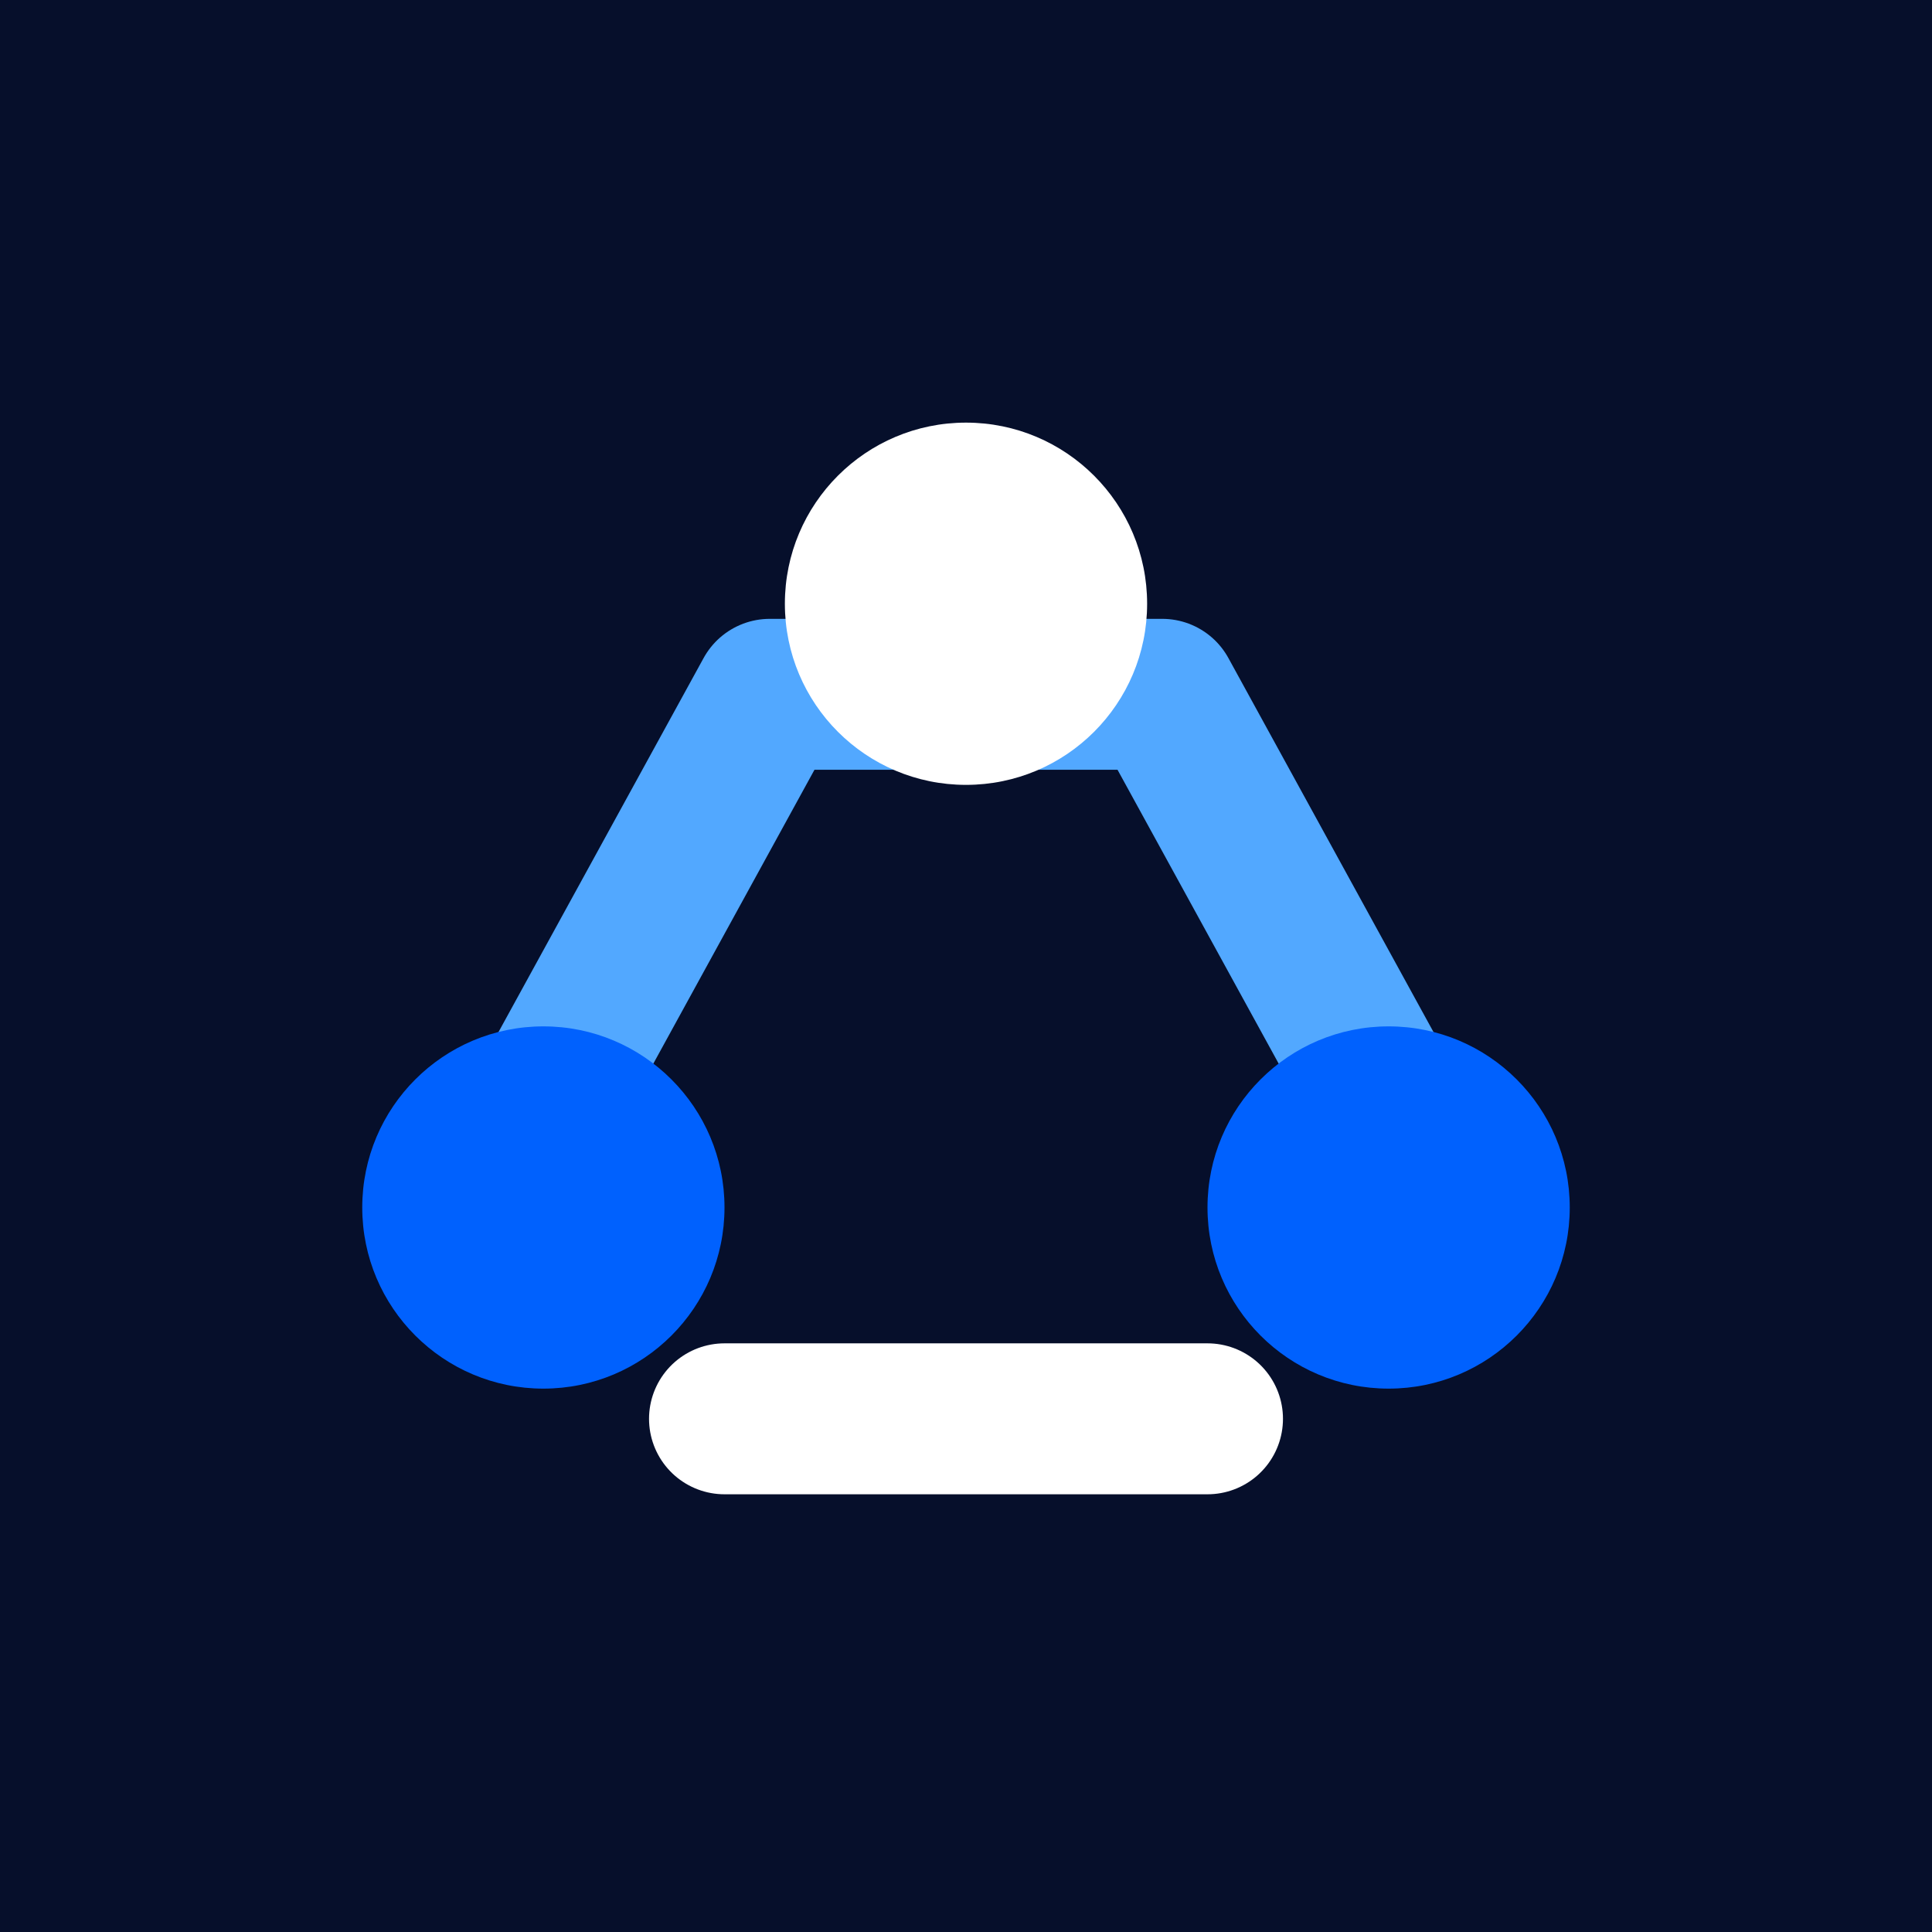
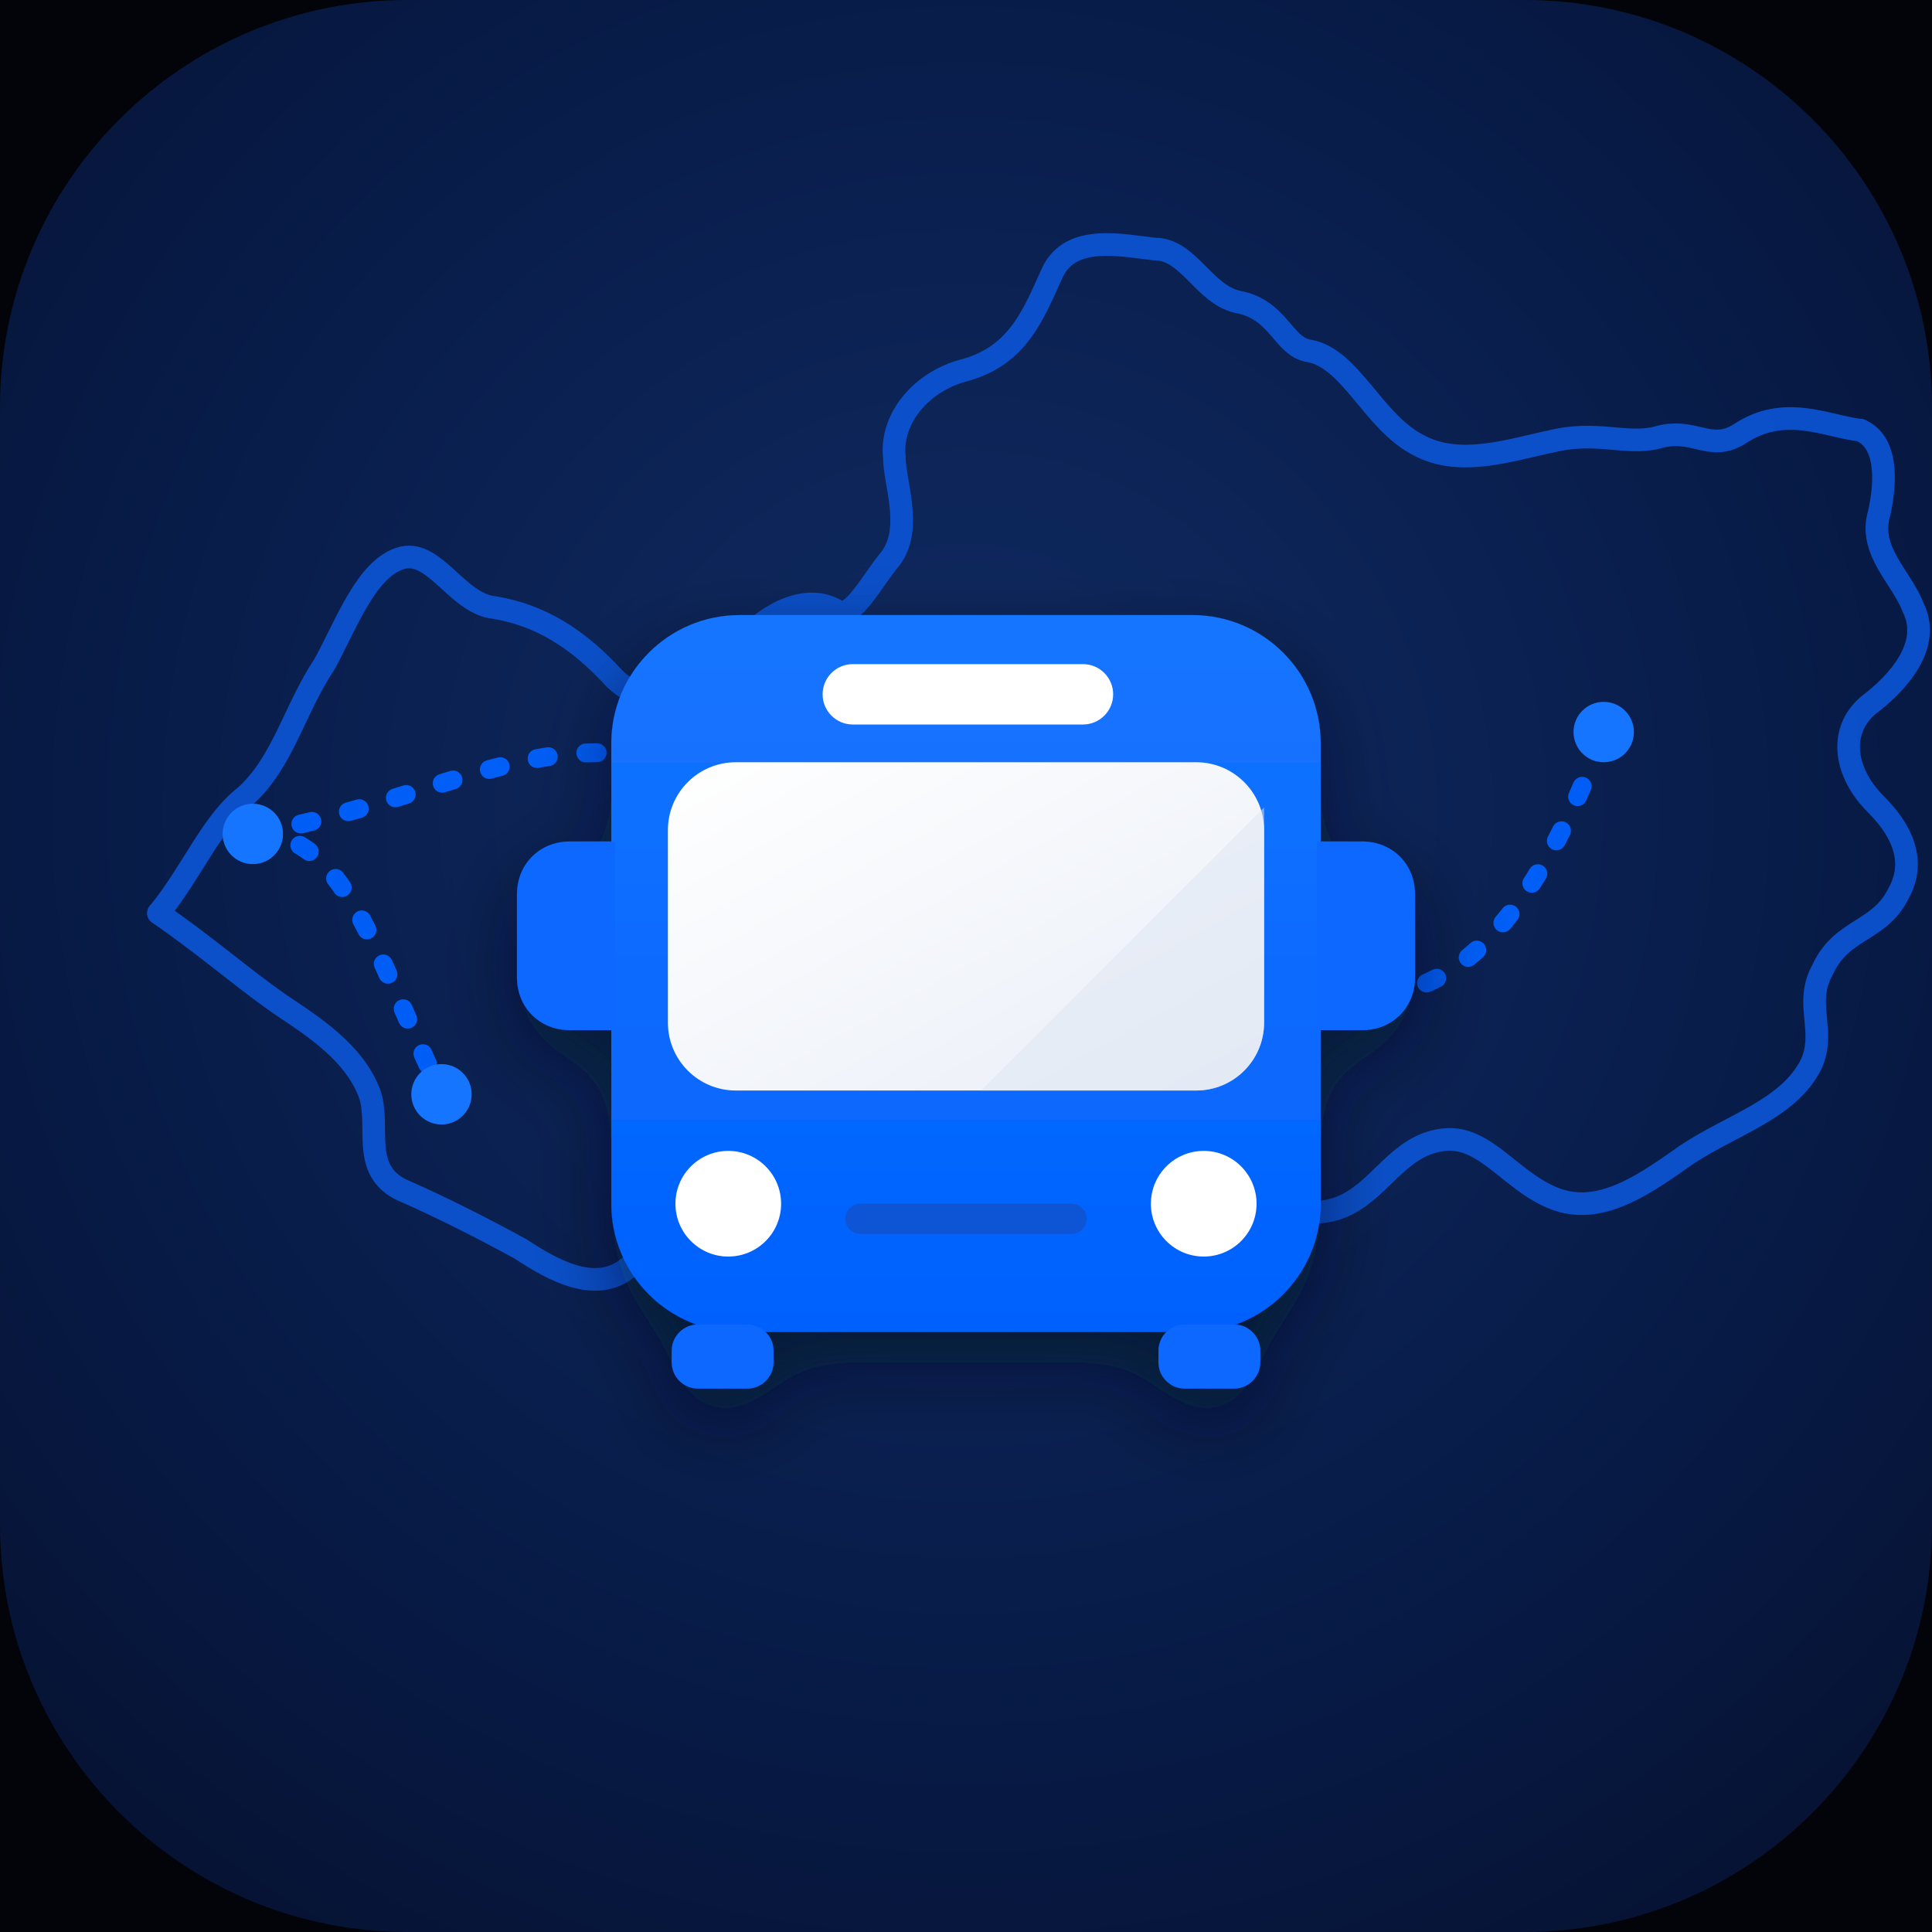
- <svg xmlns="http://www.w3.org/2000/svg" viewBox="0 0 64 64" role="img" aria-label="Andalucia Transit icon">
-   <rect width="64" height="64" fill="#060f2b" />
-   <path d="M17 38.5 25.5 23h13L47 38.5" fill="none" stroke="#52a8ff" stroke-width="5" stroke-linecap="round" stroke-linejoin="round" />
-   <circle cx="18" cy="40" r="6" fill="#0061fe" />
-   <circle cx="32" cy="20" r="6" fill="#ffffff" />
-   <circle cx="46" cy="40" r="6" fill="#0061fe" />
-   <path d="M24 47h16" stroke="#ffffff" stroke-width="5" stroke-linecap="round" />
+ <svg xmlns="http://www.w3.org/2000/svg" viewBox="0 0 512 512" role="img" aria-label="Andalucia Transit icon">
+   <defs>
+     <radialGradient id="background" cx="50%" cy="42%" r="78%">
+       <stop offset="0%" stop-color="#102b63" />
+       <stop offset="62%" stop-color="#071a45" />
+       <stop offset="100%" stop-color="#060f2b" />
+     </radialGradient>
+     <linearGradient id="bus-body" x1="0" y1="0" x2="0" y2="1">
+       <stop offset="0%" stop-color="#1675ff" />
+       <stop offset="100%" stop-color="#0061fe" />
+     </linearGradient>
+     <linearGradient id="windshield" x1="0" y1="0" x2="1" y2="1">
+       <stop offset="0%" stop-color="#ffffff" />
+       <stop offset="100%" stop-color="#e9eef7" />
+     </linearGradient>
+     <filter id="bus-shadow" x="-30%" y="-30%" width="160%" height="160%">
+       <feDropShadow dx="0" dy="8" stdDeviation="10" flood-color="#02091c" flood-opacity=".55" />
+     </filter>
+   </defs>
+   <rect id="canvas" width="512" height="512" fill="#02040a" />
+   <rect width="512" height="512" rx="108" fill="url(#background)" />
+   <g id="andalucia-outline" fill="none" stroke="#0b54d4" stroke-width="6" stroke-linecap="round" stroke-linejoin="round" opacity=".92">
+     <path d="M42 242       C51 231 56 218 65 211       C75 202 78 188 86 176       C92 165 97 151 106 148       C115 145 121 160 131 161       C143 163 153 169 163 180       C175 191 187 181 194 173       C203 162 214 157 222 162       C226 164 231 154 236 148       C242 140 237 128 237 121       C236 111 244 101 256 98       C270 94 274 83 279 72       C284 62 297 65 306 66       C315 66 319 78 328 80       C339 82 340 92 347 93       C358 95 364 112 376 118       C387 124 401 119 411 117       C423 114 431 118 439 116       C449 113 453 120 461 115       C473 107 484 113 493 114" />
+     <path d="M493 114       C500 117 500 127 498 136       C495 146 504 153 507 161       C512 171 503 181 495 187       C487 194 489 205 497 213       C506 222 507 230 503 237       C498 247 488 246 483 257       C478 266 484 273 480 282       C474 294 459 298 447 306       C437 313 425 322 413 318       C401 314 394 301 383 302       C372 303 367 313 359 318       C350 324 339 321 328 315       C318 310 310 316 300 319       C287 323 274 320 260 315       C249 311 238 316 227 322       C214 329 202 327 191 323       C180 319 174 331 165 337       C157 342 147 337 138 331       C127 325 117 320 108 316       C95 311 101 299 98 290       C94 279 83 272 74 266       C64 259 55 251 42 242" />
+   </g>
+   <g id="route-network" fill="none" stroke="#0061fe" stroke-width="5" stroke-linecap="round" stroke-dasharray="3 10" opacity=".95">
+     <path d="M67 221 C91 220 99 252 117 290" />
+     <path d="M67 221 C112 213 140 194 173 201" />
+     <path d="M340 260 C374 272 401 259 425 194" />
+   </g>
+   <g id="route-stops" fill="#1675ff">
+     <circle cx="67" cy="221" r="8" />
+     <circle cx="117" cy="290" r="8" />
+     <circle cx="425" cy="194" r="8" />
+   </g>
+   <g id="bus" filter="url(#bus-shadow)">
+     <rect x="162" y="163" width="188" height="190" rx="34" fill="url(#bus-body)" />
+     <path d="M151 223 H163 V273 H151 C143 273 137 267 137 259 V237 C137 229 143 223 151 223Z" fill="#0968ff" />
+     <path d="M361 223 H349 V273 H361 C369 273 375 267 375 259 V237 C375 229 369 223 361 223Z" fill="#0968ff" />
+     <rect x="218" y="176" width="77" height="16" rx="8" fill="#ffffff" />
+     <rect x="177" y="202" width="158" height="87" rx="18" fill="url(#windshield)" />
+     <path d="M260 289 L335 214 V271 C335 281 327 289 317 289Z" fill="#dfe6f2" opacity=".52" />
+     <circle cx="193" cy="319" r="14" fill="#ffffff" />
+     <circle cx="319" cy="319" r="14" fill="#ffffff" />
+     <rect x="224" y="319" width="64" height="8" rx="4" fill="#0b54d4" />
+     <rect x="178" y="351" width="27" height="17" rx="7" fill="#0968ff" />
+     <rect x="307" y="351" width="27" height="17" rx="7" fill="#0968ff" />
+   </g>
</svg>
